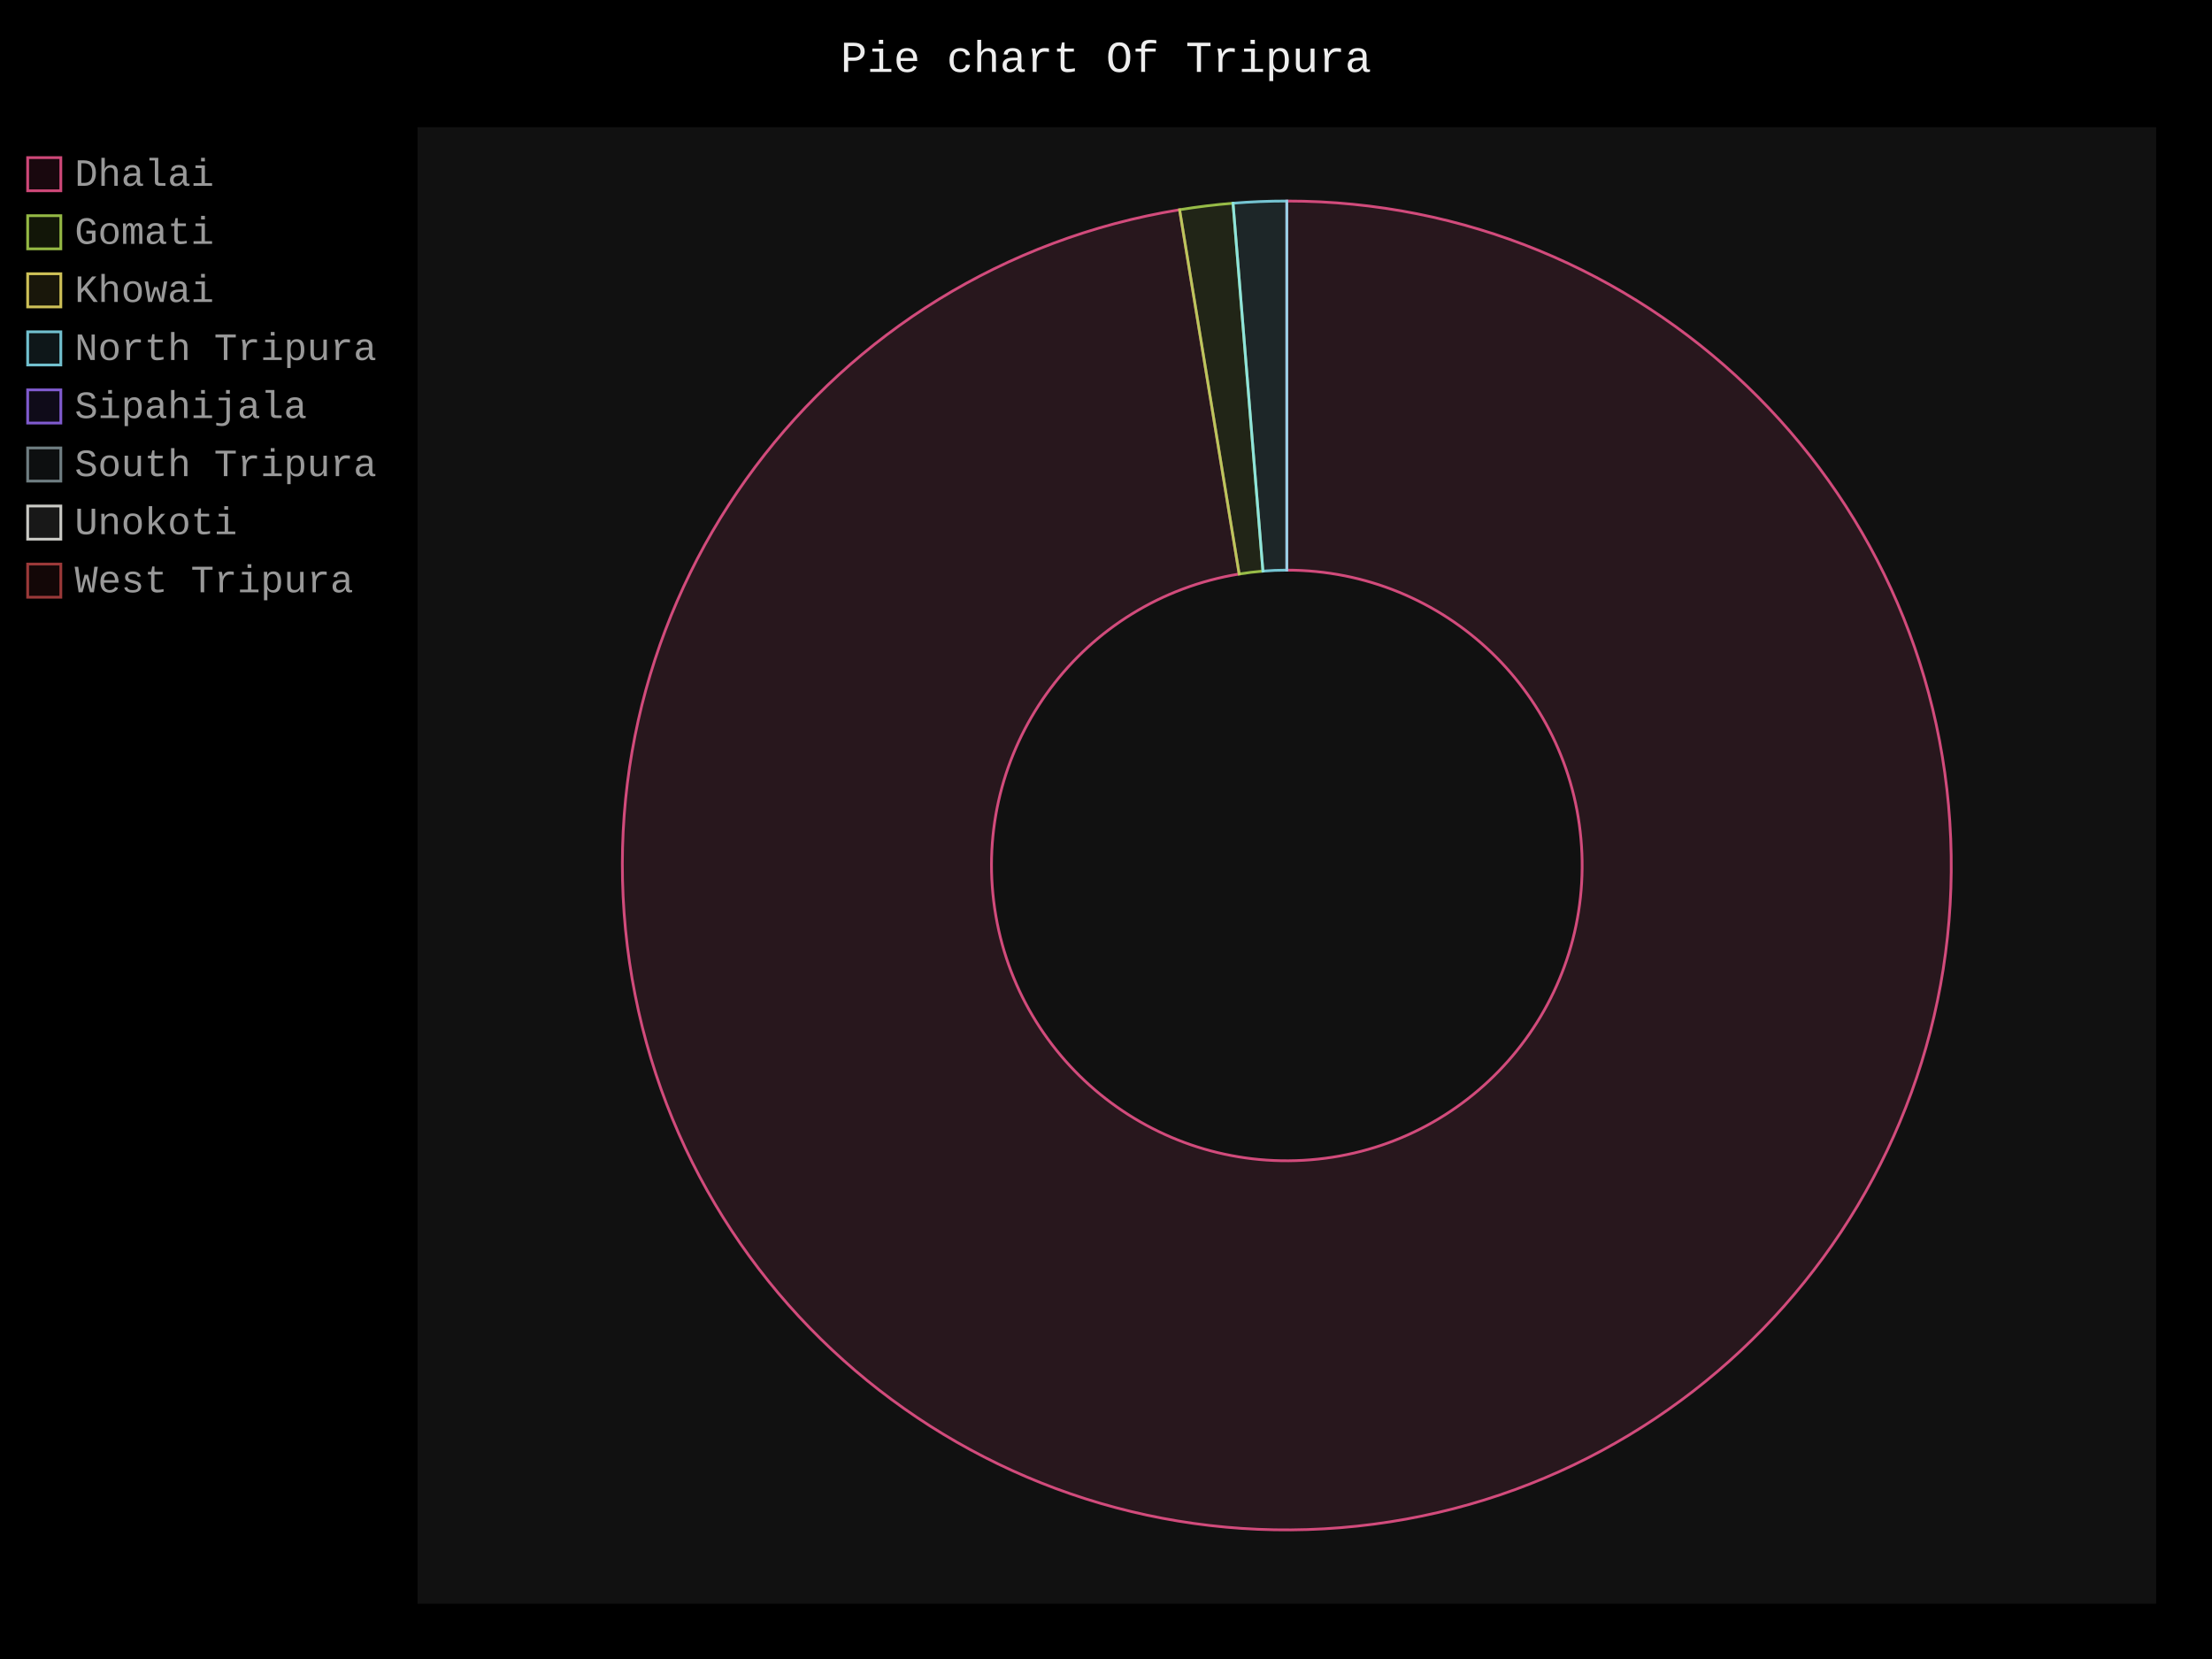
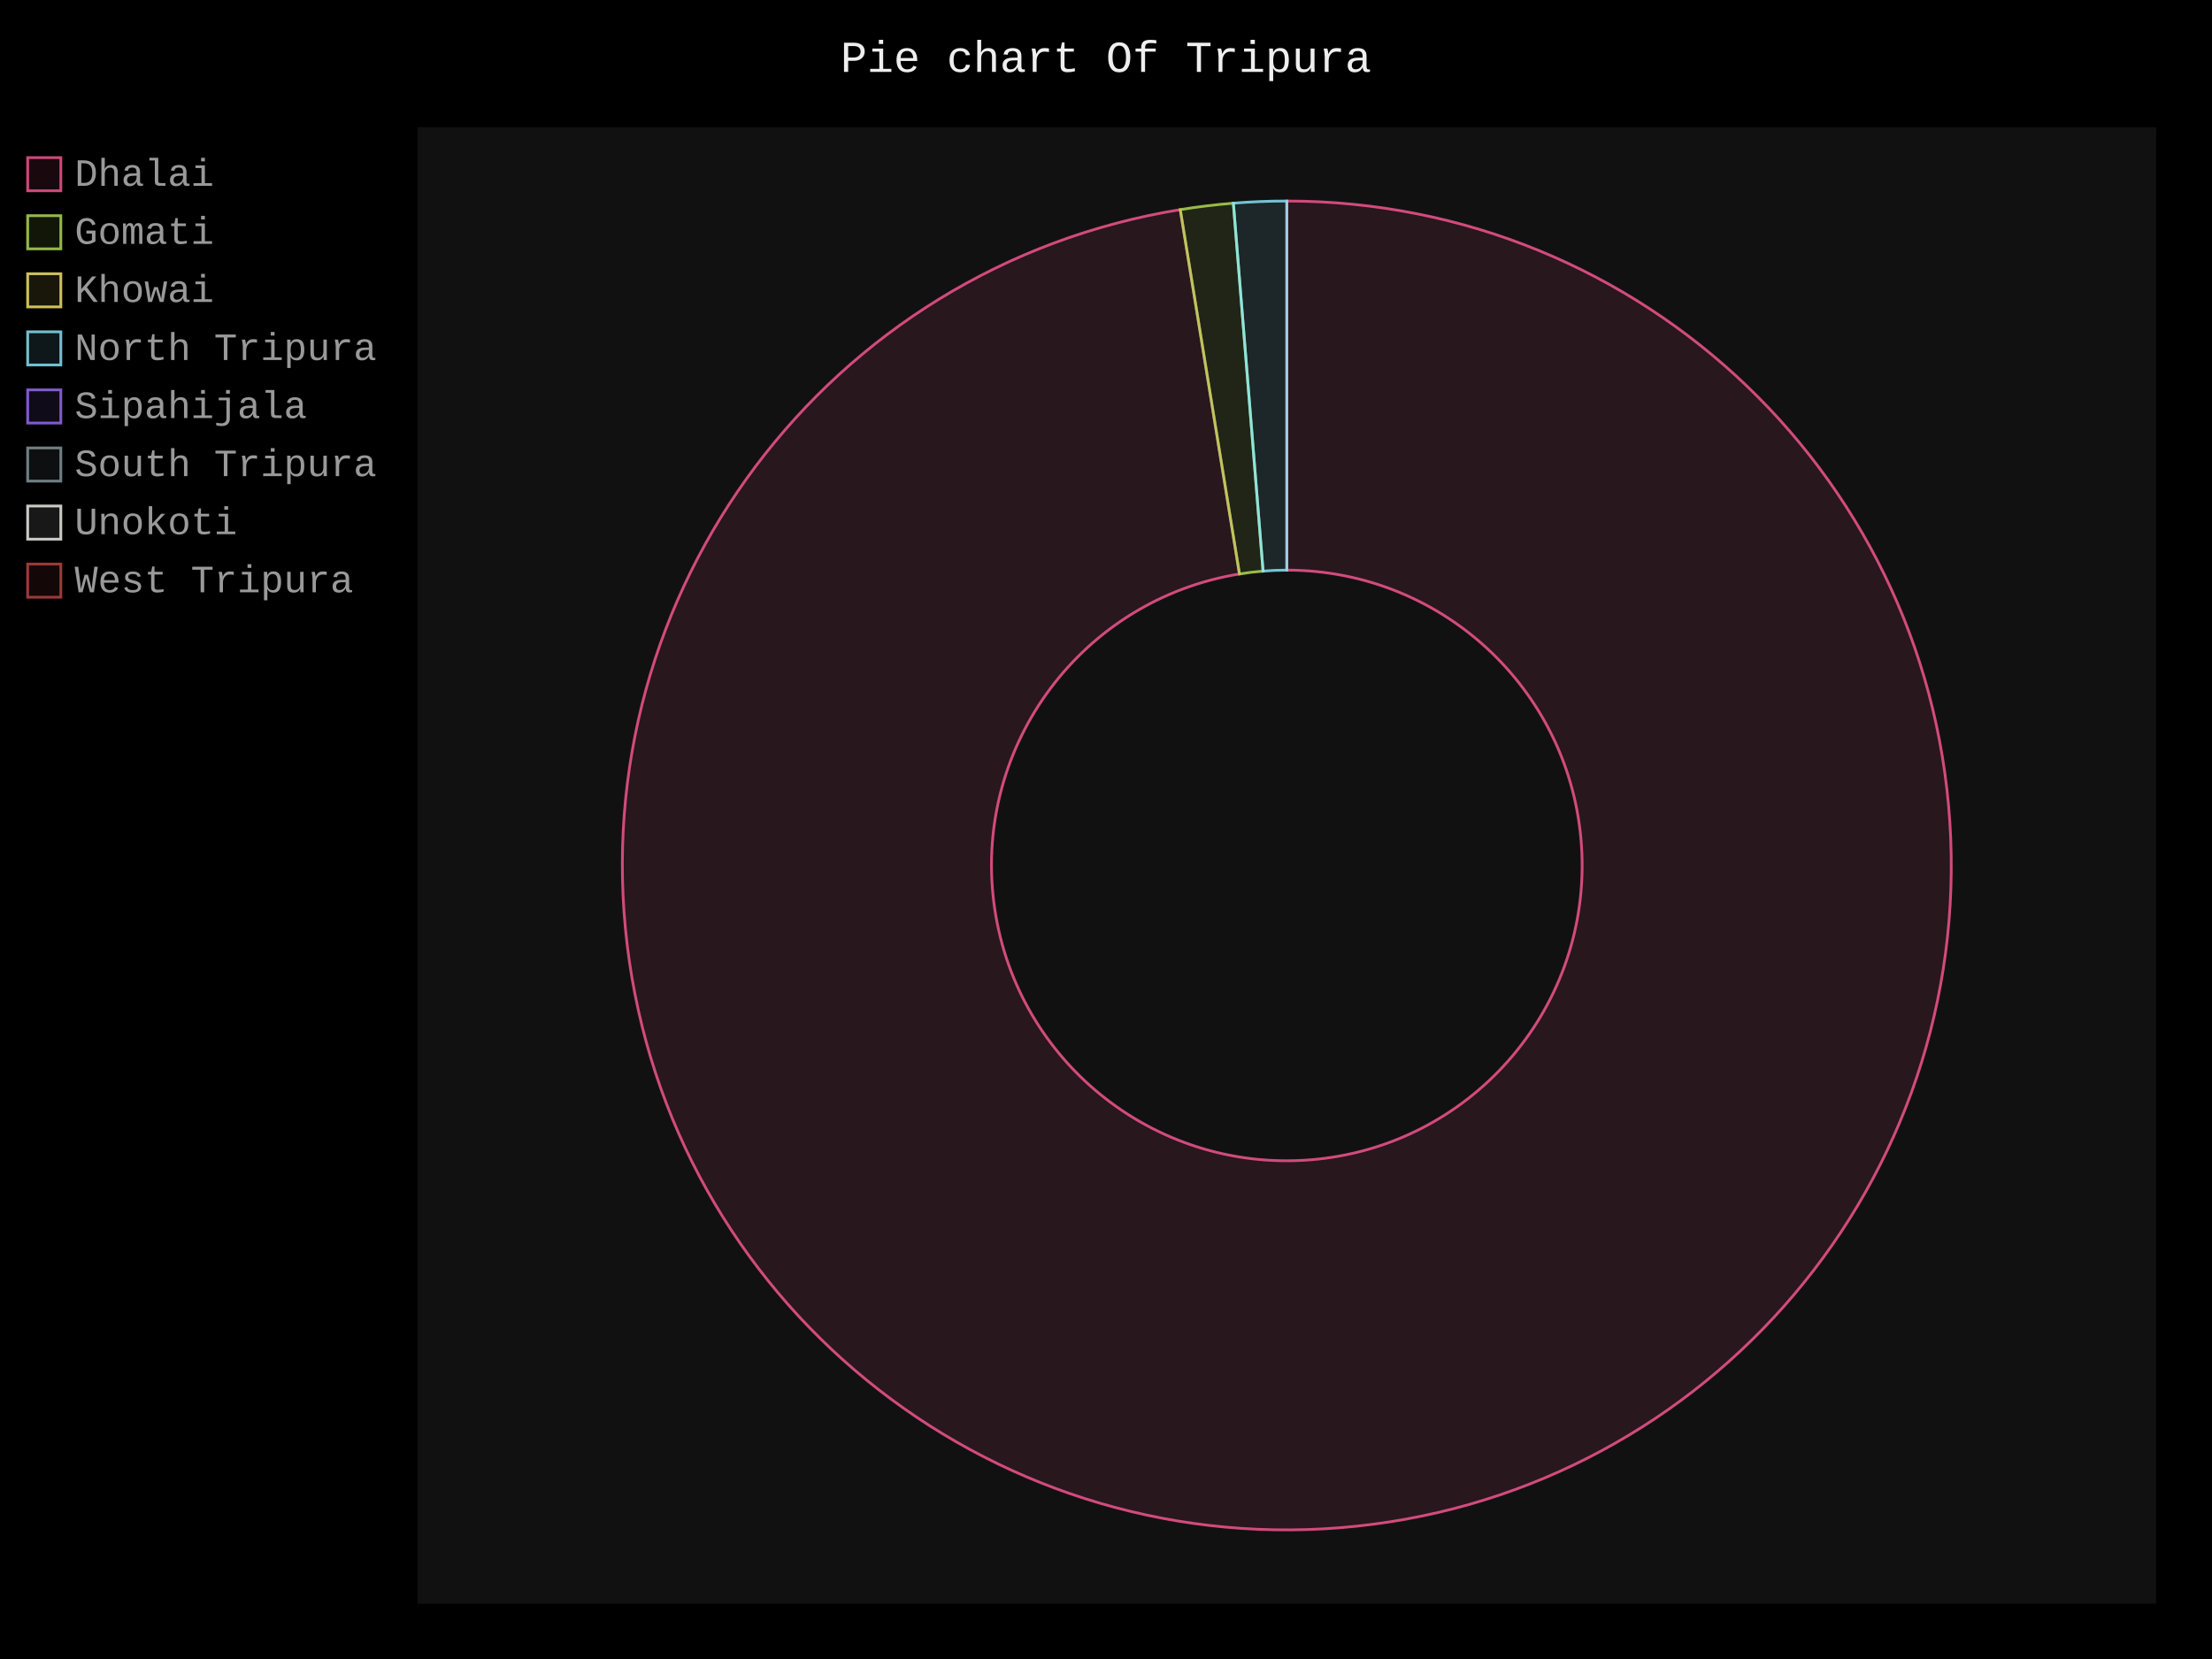
- <svg xmlns="http://www.w3.org/2000/svg" id="chart-9538b44c-dd96-48d4-af65-6031b024506c" class="pygal-chart" viewBox="0 0 800 600">
+ <svg xmlns="http://www.w3.org/2000/svg" id="chart-575caf88-8ced-4160-b553-3239c4d384a7" class="pygal-chart" viewBox="0 0 800 600">
  <defs>
-     <style type="text/css">#chart-9538b44c-dd96-48d4-af65-6031b024506c{-webkit-user-select:none;-webkit-font-smoothing:antialiased;font-family:Consolas,"Liberation Mono",Menlo,Courier,monospace}#chart-9538b44c-dd96-48d4-af65-6031b024506c .title{font-family:Consolas,"Liberation Mono",Menlo,Courier,monospace;font-size:16px}#chart-9538b44c-dd96-48d4-af65-6031b024506c .legends .legend text{font-family:Consolas,"Liberation Mono",Menlo,Courier,monospace;font-size:14px}#chart-9538b44c-dd96-48d4-af65-6031b024506c .axis text{font-family:Consolas,"Liberation Mono",Menlo,Courier,monospace;font-size:10px}#chart-9538b44c-dd96-48d4-af65-6031b024506c .axis text.major{font-family:Consolas,"Liberation Mono",Menlo,Courier,monospace;font-size:10px}#chart-9538b44c-dd96-48d4-af65-6031b024506c .text-overlay text.value{font-family:Consolas,"Liberation Mono",Menlo,Courier,monospace;font-size:16px}#chart-9538b44c-dd96-48d4-af65-6031b024506c .text-overlay text.label{font-family:Consolas,"Liberation Mono",Menlo,Courier,monospace;font-size:10px}#chart-9538b44c-dd96-48d4-af65-6031b024506c .tooltip{font-family:Consolas,"Liberation Mono",Menlo,Courier,monospace;font-size:14px}#chart-9538b44c-dd96-48d4-af65-6031b024506c text.no_data{font-family:Consolas,"Liberation Mono",Menlo,Courier,monospace;font-size:64px}
- #chart-9538b44c-dd96-48d4-af65-6031b024506c{background-color:black}#chart-9538b44c-dd96-48d4-af65-6031b024506c path,#chart-9538b44c-dd96-48d4-af65-6031b024506c line,#chart-9538b44c-dd96-48d4-af65-6031b024506c rect,#chart-9538b44c-dd96-48d4-af65-6031b024506c circle{-webkit-transition:1s ease-out;-moz-transition:1s ease-out;transition:1s ease-out}#chart-9538b44c-dd96-48d4-af65-6031b024506c .graph &gt; .background{fill:black}#chart-9538b44c-dd96-48d4-af65-6031b024506c .plot &gt; .background{fill:#111}#chart-9538b44c-dd96-48d4-af65-6031b024506c .graph{fill:#999}#chart-9538b44c-dd96-48d4-af65-6031b024506c text.no_data{fill:#eee}#chart-9538b44c-dd96-48d4-af65-6031b024506c .title{fill:#eee}#chart-9538b44c-dd96-48d4-af65-6031b024506c .legends .legend text{fill:#999}#chart-9538b44c-dd96-48d4-af65-6031b024506c .legends .legend:hover text{fill:#eee}#chart-9538b44c-dd96-48d4-af65-6031b024506c .axis .line{stroke:#eee}#chart-9538b44c-dd96-48d4-af65-6031b024506c .axis .guide.line{stroke:#555}#chart-9538b44c-dd96-48d4-af65-6031b024506c .axis .major.line{stroke:#999}#chart-9538b44c-dd96-48d4-af65-6031b024506c .axis text.major{fill:#eee}#chart-9538b44c-dd96-48d4-af65-6031b024506c .axis.y .guides:hover .guide.line,#chart-9538b44c-dd96-48d4-af65-6031b024506c .line-graph .axis.x .guides:hover .guide.line,#chart-9538b44c-dd96-48d4-af65-6031b024506c .stackedline-graph .axis.x .guides:hover .guide.line,#chart-9538b44c-dd96-48d4-af65-6031b024506c .xy-graph .axis.x .guides:hover .guide.line{stroke:#eee}#chart-9538b44c-dd96-48d4-af65-6031b024506c .axis .guides:hover text{fill:#eee}#chart-9538b44c-dd96-48d4-af65-6031b024506c .reactive{fill-opacity:.1;stroke-opacity:.8}#chart-9538b44c-dd96-48d4-af65-6031b024506c .ci{stroke:#999}#chart-9538b44c-dd96-48d4-af65-6031b024506c .reactive.active,#chart-9538b44c-dd96-48d4-af65-6031b024506c .active .reactive{fill-opacity:.75;stroke-opacity:.9;stroke-width:4}#chart-9538b44c-dd96-48d4-af65-6031b024506c .ci .reactive.active{stroke-width:1.5}#chart-9538b44c-dd96-48d4-af65-6031b024506c .series text{fill:#eee}#chart-9538b44c-dd96-48d4-af65-6031b024506c .tooltip rect{fill:#111;stroke:#eee;-webkit-transition:opacity 1s ease-out;-moz-transition:opacity 1s ease-out;transition:opacity 1s ease-out}#chart-9538b44c-dd96-48d4-af65-6031b024506c .tooltip .label{fill:#999}#chart-9538b44c-dd96-48d4-af65-6031b024506c .tooltip .label{fill:#999}#chart-9538b44c-dd96-48d4-af65-6031b024506c .tooltip .legend{font-size:.8em;fill:#555}#chart-9538b44c-dd96-48d4-af65-6031b024506c .tooltip .x_label{font-size:.6em;fill:#eee}#chart-9538b44c-dd96-48d4-af65-6031b024506c .tooltip .xlink{font-size:.5em;text-decoration:underline}#chart-9538b44c-dd96-48d4-af65-6031b024506c .tooltip .value{font-size:1.5em}#chart-9538b44c-dd96-48d4-af65-6031b024506c .bound{font-size:.5em}#chart-9538b44c-dd96-48d4-af65-6031b024506c .max-value{font-size:.75em;fill:#555}#chart-9538b44c-dd96-48d4-af65-6031b024506c .map-element{fill:#111;stroke:#555 !important}#chart-9538b44c-dd96-48d4-af65-6031b024506c .map-element .reactive{fill-opacity:inherit;stroke-opacity:inherit}#chart-9538b44c-dd96-48d4-af65-6031b024506c .color-0,#chart-9538b44c-dd96-48d4-af65-6031b024506c .color-0 a:visited{stroke:#ff5995;fill:#ff5995}#chart-9538b44c-dd96-48d4-af65-6031b024506c .color-1,#chart-9538b44c-dd96-48d4-af65-6031b024506c .color-1 a:visited{stroke:#b6e354;fill:#b6e354}#chart-9538b44c-dd96-48d4-af65-6031b024506c .color-2,#chart-9538b44c-dd96-48d4-af65-6031b024506c .color-2 a:visited{stroke:#feed6c;fill:#feed6c}#chart-9538b44c-dd96-48d4-af65-6031b024506c .color-3,#chart-9538b44c-dd96-48d4-af65-6031b024506c .color-3 a:visited{stroke:#8cedff;fill:#8cedff}#chart-9538b44c-dd96-48d4-af65-6031b024506c .color-4,#chart-9538b44c-dd96-48d4-af65-6031b024506c .color-4 a:visited{stroke:#9e6ffe;fill:#9e6ffe}#chart-9538b44c-dd96-48d4-af65-6031b024506c .color-5,#chart-9538b44c-dd96-48d4-af65-6031b024506c .color-5 a:visited{stroke:#899ca1;fill:#899ca1}#chart-9538b44c-dd96-48d4-af65-6031b024506c .color-6,#chart-9538b44c-dd96-48d4-af65-6031b024506c .color-6 a:visited{stroke:#f8f8f2;fill:#f8f8f2}#chart-9538b44c-dd96-48d4-af65-6031b024506c .color-7,#chart-9538b44c-dd96-48d4-af65-6031b024506c .color-7 a:visited{stroke:#bf4646;fill:#bf4646}#chart-9538b44c-dd96-48d4-af65-6031b024506c .text-overlay .color-0 text{fill:black}#chart-9538b44c-dd96-48d4-af65-6031b024506c .text-overlay .color-1 text{fill:black}#chart-9538b44c-dd96-48d4-af65-6031b024506c .text-overlay .color-2 text{fill:black}#chart-9538b44c-dd96-48d4-af65-6031b024506c .text-overlay .color-3 text{fill:black}#chart-9538b44c-dd96-48d4-af65-6031b024506c .text-overlay .color-4 text{fill:black}#chart-9538b44c-dd96-48d4-af65-6031b024506c .text-overlay .color-5 text{fill:black}#chart-9538b44c-dd96-48d4-af65-6031b024506c .text-overlay .color-6 text{fill:black}#chart-9538b44c-dd96-48d4-af65-6031b024506c .text-overlay .color-7 text{fill:black}
- #chart-9538b44c-dd96-48d4-af65-6031b024506c text.no_data{text-anchor:middle}#chart-9538b44c-dd96-48d4-af65-6031b024506c .guide.line{fill:none}#chart-9538b44c-dd96-48d4-af65-6031b024506c .centered{text-anchor:middle}#chart-9538b44c-dd96-48d4-af65-6031b024506c .title{text-anchor:middle}#chart-9538b44c-dd96-48d4-af65-6031b024506c .legends .legend text{fill-opacity:1}#chart-9538b44c-dd96-48d4-af65-6031b024506c .axis.x text{text-anchor:middle}#chart-9538b44c-dd96-48d4-af65-6031b024506c .axis.x:not(.web) text[transform]{text-anchor:start}#chart-9538b44c-dd96-48d4-af65-6031b024506c .axis.x:not(.web) text[transform].backwards{text-anchor:end}#chart-9538b44c-dd96-48d4-af65-6031b024506c .axis.y text{text-anchor:end}#chart-9538b44c-dd96-48d4-af65-6031b024506c .axis.y text[transform].backwards{text-anchor:start}#chart-9538b44c-dd96-48d4-af65-6031b024506c .axis.y2 text{text-anchor:start}#chart-9538b44c-dd96-48d4-af65-6031b024506c .axis.y2 text[transform].backwards{text-anchor:end}#chart-9538b44c-dd96-48d4-af65-6031b024506c .axis .guide.line{stroke-dasharray:4,4}#chart-9538b44c-dd96-48d4-af65-6031b024506c .axis .major.guide.line{stroke-dasharray:6,6}#chart-9538b44c-dd96-48d4-af65-6031b024506c .horizontal .axis.y .guide.line,#chart-9538b44c-dd96-48d4-af65-6031b024506c .horizontal .axis.y2 .guide.line,#chart-9538b44c-dd96-48d4-af65-6031b024506c .vertical .axis.x .guide.line{opacity:0}#chart-9538b44c-dd96-48d4-af65-6031b024506c .horizontal .axis.always_show .guide.line,#chart-9538b44c-dd96-48d4-af65-6031b024506c .vertical .axis.always_show .guide.line{opacity:1 !important}#chart-9538b44c-dd96-48d4-af65-6031b024506c .axis.y .guides:hover .guide.line,#chart-9538b44c-dd96-48d4-af65-6031b024506c .axis.y2 .guides:hover .guide.line,#chart-9538b44c-dd96-48d4-af65-6031b024506c .axis.x .guides:hover .guide.line{opacity:1}#chart-9538b44c-dd96-48d4-af65-6031b024506c .axis .guides:hover text{opacity:1}#chart-9538b44c-dd96-48d4-af65-6031b024506c .nofill{fill:none}#chart-9538b44c-dd96-48d4-af65-6031b024506c .subtle-fill{fill-opacity:.2}#chart-9538b44c-dd96-48d4-af65-6031b024506c .dot{stroke-width:1px;fill-opacity:1}#chart-9538b44c-dd96-48d4-af65-6031b024506c .dot.active{stroke-width:5px}#chart-9538b44c-dd96-48d4-af65-6031b024506c .dot.negative{fill:transparent}#chart-9538b44c-dd96-48d4-af65-6031b024506c text,#chart-9538b44c-dd96-48d4-af65-6031b024506c tspan{stroke:none !important}#chart-9538b44c-dd96-48d4-af65-6031b024506c .series text.active{opacity:1}#chart-9538b44c-dd96-48d4-af65-6031b024506c .tooltip rect{fill-opacity:.95;stroke-width:.5}#chart-9538b44c-dd96-48d4-af65-6031b024506c .tooltip text{fill-opacity:1}#chart-9538b44c-dd96-48d4-af65-6031b024506c .showable{visibility:hidden}#chart-9538b44c-dd96-48d4-af65-6031b024506c .showable.shown{visibility:visible}#chart-9538b44c-dd96-48d4-af65-6031b024506c .gauge-background{fill:rgba(229,229,229,1);stroke:none}#chart-9538b44c-dd96-48d4-af65-6031b024506c .bg-lines{stroke:black;stroke-width:2px}</style>
+     <style type="text/css">#chart-575caf88-8ced-4160-b553-3239c4d384a7{-webkit-user-select:none;-webkit-font-smoothing:antialiased;font-family:Consolas,"Liberation Mono",Menlo,Courier,monospace}#chart-575caf88-8ced-4160-b553-3239c4d384a7 .title{font-family:Consolas,"Liberation Mono",Menlo,Courier,monospace;font-size:16px}#chart-575caf88-8ced-4160-b553-3239c4d384a7 .legends .legend text{font-family:Consolas,"Liberation Mono",Menlo,Courier,monospace;font-size:14px}#chart-575caf88-8ced-4160-b553-3239c4d384a7 .axis text{font-family:Consolas,"Liberation Mono",Menlo,Courier,monospace;font-size:10px}#chart-575caf88-8ced-4160-b553-3239c4d384a7 .axis text.major{font-family:Consolas,"Liberation Mono",Menlo,Courier,monospace;font-size:10px}#chart-575caf88-8ced-4160-b553-3239c4d384a7 .text-overlay text.value{font-family:Consolas,"Liberation Mono",Menlo,Courier,monospace;font-size:16px}#chart-575caf88-8ced-4160-b553-3239c4d384a7 .text-overlay text.label{font-family:Consolas,"Liberation Mono",Menlo,Courier,monospace;font-size:10px}#chart-575caf88-8ced-4160-b553-3239c4d384a7 .tooltip{font-family:Consolas,"Liberation Mono",Menlo,Courier,monospace;font-size:14px}#chart-575caf88-8ced-4160-b553-3239c4d384a7 text.no_data{font-family:Consolas,"Liberation Mono",Menlo,Courier,monospace;font-size:64px}
+ #chart-575caf88-8ced-4160-b553-3239c4d384a7{background-color:black}#chart-575caf88-8ced-4160-b553-3239c4d384a7 path,#chart-575caf88-8ced-4160-b553-3239c4d384a7 line,#chart-575caf88-8ced-4160-b553-3239c4d384a7 rect,#chart-575caf88-8ced-4160-b553-3239c4d384a7 circle{-webkit-transition:1s ease-out;-moz-transition:1s ease-out;transition:1s ease-out}#chart-575caf88-8ced-4160-b553-3239c4d384a7 .graph &gt; .background{fill:black}#chart-575caf88-8ced-4160-b553-3239c4d384a7 .plot &gt; .background{fill:#111}#chart-575caf88-8ced-4160-b553-3239c4d384a7 .graph{fill:#999}#chart-575caf88-8ced-4160-b553-3239c4d384a7 text.no_data{fill:#eee}#chart-575caf88-8ced-4160-b553-3239c4d384a7 .title{fill:#eee}#chart-575caf88-8ced-4160-b553-3239c4d384a7 .legends .legend text{fill:#999}#chart-575caf88-8ced-4160-b553-3239c4d384a7 .legends .legend:hover text{fill:#eee}#chart-575caf88-8ced-4160-b553-3239c4d384a7 .axis .line{stroke:#eee}#chart-575caf88-8ced-4160-b553-3239c4d384a7 .axis .guide.line{stroke:#555}#chart-575caf88-8ced-4160-b553-3239c4d384a7 .axis .major.line{stroke:#999}#chart-575caf88-8ced-4160-b553-3239c4d384a7 .axis text.major{fill:#eee}#chart-575caf88-8ced-4160-b553-3239c4d384a7 .axis.y .guides:hover .guide.line,#chart-575caf88-8ced-4160-b553-3239c4d384a7 .line-graph .axis.x .guides:hover .guide.line,#chart-575caf88-8ced-4160-b553-3239c4d384a7 .stackedline-graph .axis.x .guides:hover .guide.line,#chart-575caf88-8ced-4160-b553-3239c4d384a7 .xy-graph .axis.x .guides:hover .guide.line{stroke:#eee}#chart-575caf88-8ced-4160-b553-3239c4d384a7 .axis .guides:hover text{fill:#eee}#chart-575caf88-8ced-4160-b553-3239c4d384a7 .reactive{fill-opacity:.1;stroke-opacity:.8}#chart-575caf88-8ced-4160-b553-3239c4d384a7 .ci{stroke:#999}#chart-575caf88-8ced-4160-b553-3239c4d384a7 .reactive.active,#chart-575caf88-8ced-4160-b553-3239c4d384a7 .active .reactive{fill-opacity:.75;stroke-opacity:.9;stroke-width:4}#chart-575caf88-8ced-4160-b553-3239c4d384a7 .ci .reactive.active{stroke-width:1.5}#chart-575caf88-8ced-4160-b553-3239c4d384a7 .series text{fill:#eee}#chart-575caf88-8ced-4160-b553-3239c4d384a7 .tooltip rect{fill:#111;stroke:#eee;-webkit-transition:opacity 1s ease-out;-moz-transition:opacity 1s ease-out;transition:opacity 1s ease-out}#chart-575caf88-8ced-4160-b553-3239c4d384a7 .tooltip .label{fill:#999}#chart-575caf88-8ced-4160-b553-3239c4d384a7 .tooltip .label{fill:#999}#chart-575caf88-8ced-4160-b553-3239c4d384a7 .tooltip .legend{font-size:.8em;fill:#555}#chart-575caf88-8ced-4160-b553-3239c4d384a7 .tooltip .x_label{font-size:.6em;fill:#eee}#chart-575caf88-8ced-4160-b553-3239c4d384a7 .tooltip .xlink{font-size:.5em;text-decoration:underline}#chart-575caf88-8ced-4160-b553-3239c4d384a7 .tooltip .value{font-size:1.5em}#chart-575caf88-8ced-4160-b553-3239c4d384a7 .bound{font-size:.5em}#chart-575caf88-8ced-4160-b553-3239c4d384a7 .max-value{font-size:.75em;fill:#555}#chart-575caf88-8ced-4160-b553-3239c4d384a7 .map-element{fill:#111;stroke:#555 !important}#chart-575caf88-8ced-4160-b553-3239c4d384a7 .map-element .reactive{fill-opacity:inherit;stroke-opacity:inherit}#chart-575caf88-8ced-4160-b553-3239c4d384a7 .color-0,#chart-575caf88-8ced-4160-b553-3239c4d384a7 .color-0 a:visited{stroke:#ff5995;fill:#ff5995}#chart-575caf88-8ced-4160-b553-3239c4d384a7 .color-1,#chart-575caf88-8ced-4160-b553-3239c4d384a7 .color-1 a:visited{stroke:#b6e354;fill:#b6e354}#chart-575caf88-8ced-4160-b553-3239c4d384a7 .color-2,#chart-575caf88-8ced-4160-b553-3239c4d384a7 .color-2 a:visited{stroke:#feed6c;fill:#feed6c}#chart-575caf88-8ced-4160-b553-3239c4d384a7 .color-3,#chart-575caf88-8ced-4160-b553-3239c4d384a7 .color-3 a:visited{stroke:#8cedff;fill:#8cedff}#chart-575caf88-8ced-4160-b553-3239c4d384a7 .color-4,#chart-575caf88-8ced-4160-b553-3239c4d384a7 .color-4 a:visited{stroke:#9e6ffe;fill:#9e6ffe}#chart-575caf88-8ced-4160-b553-3239c4d384a7 .color-5,#chart-575caf88-8ced-4160-b553-3239c4d384a7 .color-5 a:visited{stroke:#899ca1;fill:#899ca1}#chart-575caf88-8ced-4160-b553-3239c4d384a7 .color-6,#chart-575caf88-8ced-4160-b553-3239c4d384a7 .color-6 a:visited{stroke:#f8f8f2;fill:#f8f8f2}#chart-575caf88-8ced-4160-b553-3239c4d384a7 .color-7,#chart-575caf88-8ced-4160-b553-3239c4d384a7 .color-7 a:visited{stroke:#bf4646;fill:#bf4646}#chart-575caf88-8ced-4160-b553-3239c4d384a7 .text-overlay .color-0 text{fill:black}#chart-575caf88-8ced-4160-b553-3239c4d384a7 .text-overlay .color-1 text{fill:black}#chart-575caf88-8ced-4160-b553-3239c4d384a7 .text-overlay .color-2 text{fill:black}#chart-575caf88-8ced-4160-b553-3239c4d384a7 .text-overlay .color-3 text{fill:black}#chart-575caf88-8ced-4160-b553-3239c4d384a7 .text-overlay .color-4 text{fill:black}#chart-575caf88-8ced-4160-b553-3239c4d384a7 .text-overlay .color-5 text{fill:black}#chart-575caf88-8ced-4160-b553-3239c4d384a7 .text-overlay .color-6 text{fill:black}#chart-575caf88-8ced-4160-b553-3239c4d384a7 .text-overlay .color-7 text{fill:black}
+ #chart-575caf88-8ced-4160-b553-3239c4d384a7 text.no_data{text-anchor:middle}#chart-575caf88-8ced-4160-b553-3239c4d384a7 .guide.line{fill:none}#chart-575caf88-8ced-4160-b553-3239c4d384a7 .centered{text-anchor:middle}#chart-575caf88-8ced-4160-b553-3239c4d384a7 .title{text-anchor:middle}#chart-575caf88-8ced-4160-b553-3239c4d384a7 .legends .legend text{fill-opacity:1}#chart-575caf88-8ced-4160-b553-3239c4d384a7 .axis.x text{text-anchor:middle}#chart-575caf88-8ced-4160-b553-3239c4d384a7 .axis.x:not(.web) text[transform]{text-anchor:start}#chart-575caf88-8ced-4160-b553-3239c4d384a7 .axis.x:not(.web) text[transform].backwards{text-anchor:end}#chart-575caf88-8ced-4160-b553-3239c4d384a7 .axis.y text{text-anchor:end}#chart-575caf88-8ced-4160-b553-3239c4d384a7 .axis.y text[transform].backwards{text-anchor:start}#chart-575caf88-8ced-4160-b553-3239c4d384a7 .axis.y2 text{text-anchor:start}#chart-575caf88-8ced-4160-b553-3239c4d384a7 .axis.y2 text[transform].backwards{text-anchor:end}#chart-575caf88-8ced-4160-b553-3239c4d384a7 .axis .guide.line{stroke-dasharray:4,4}#chart-575caf88-8ced-4160-b553-3239c4d384a7 .axis .major.guide.line{stroke-dasharray:6,6}#chart-575caf88-8ced-4160-b553-3239c4d384a7 .horizontal .axis.y .guide.line,#chart-575caf88-8ced-4160-b553-3239c4d384a7 .horizontal .axis.y2 .guide.line,#chart-575caf88-8ced-4160-b553-3239c4d384a7 .vertical .axis.x .guide.line{opacity:0}#chart-575caf88-8ced-4160-b553-3239c4d384a7 .horizontal .axis.always_show .guide.line,#chart-575caf88-8ced-4160-b553-3239c4d384a7 .vertical .axis.always_show .guide.line{opacity:1 !important}#chart-575caf88-8ced-4160-b553-3239c4d384a7 .axis.y .guides:hover .guide.line,#chart-575caf88-8ced-4160-b553-3239c4d384a7 .axis.y2 .guides:hover .guide.line,#chart-575caf88-8ced-4160-b553-3239c4d384a7 .axis.x .guides:hover .guide.line{opacity:1}#chart-575caf88-8ced-4160-b553-3239c4d384a7 .axis .guides:hover text{opacity:1}#chart-575caf88-8ced-4160-b553-3239c4d384a7 .nofill{fill:none}#chart-575caf88-8ced-4160-b553-3239c4d384a7 .subtle-fill{fill-opacity:.2}#chart-575caf88-8ced-4160-b553-3239c4d384a7 .dot{stroke-width:1px;fill-opacity:1}#chart-575caf88-8ced-4160-b553-3239c4d384a7 .dot.active{stroke-width:5px}#chart-575caf88-8ced-4160-b553-3239c4d384a7 .dot.negative{fill:transparent}#chart-575caf88-8ced-4160-b553-3239c4d384a7 text,#chart-575caf88-8ced-4160-b553-3239c4d384a7 tspan{stroke:none !important}#chart-575caf88-8ced-4160-b553-3239c4d384a7 .series text.active{opacity:1}#chart-575caf88-8ced-4160-b553-3239c4d384a7 .tooltip rect{fill-opacity:.95;stroke-width:.5}#chart-575caf88-8ced-4160-b553-3239c4d384a7 .tooltip text{fill-opacity:1}#chart-575caf88-8ced-4160-b553-3239c4d384a7 .showable{visibility:hidden}#chart-575caf88-8ced-4160-b553-3239c4d384a7 .showable.shown{visibility:visible}#chart-575caf88-8ced-4160-b553-3239c4d384a7 .gauge-background{fill:rgba(229,229,229,1);stroke:none}#chart-575caf88-8ced-4160-b553-3239c4d384a7 .bg-lines{stroke:black;stroke-width:2px}</style>
  </defs>
  <g class="graph pie-graph vertical">
    <rect class="background" height="600" width="800" x="0" y="0" />
    <g class="plot" transform="translate(151, 46)">
      <rect class="background" height="534" width="628.8" x="0" y="0" />
      <g class="series serie-0 color-0">
        <g class="slices">
          <g class="slice">
-             <path class="slice reactive tooltip-trigger" d="M314.4 26.7 A240.3 240.3 0 1 1 275.607 29.852 L297.159 161.601 A106.8 106.8 0 1 0 314.4 160.2 z" />
+             <path class="slice reactive tooltip-trigger" d="M314.4 26.7 A240.3 240.3 0 1 1 275.853 29.812 L297.268 161.583 A106.8 106.8 0 1 0 314.4 160.2 z" />
          </g>
        </g>
      </g>
      <g class="series serie-1 color-1">
        <g class="slices">
          <g class="slice">
-             <path class="slice reactive tooltip-trigger" d="M275.607 29.852 A240.3 240.3 0 0 1 294.939 27.489 L305.751 160.551 A106.8 106.8 0 0 0 297.159 161.601 z" />
+             <path class="slice reactive tooltip-trigger" d="M275.853 29.812 A240.3 240.3 0 0 1 295.064 27.479 L305.806 160.546 A106.8 106.8 0 0 0 297.268 161.583 z" />
          </g>
        </g>
      </g>
      <g class="series serie-2 color-2">
        <g class="slices">
          <g class="slice" />
        </g>
      </g>
      <g class="series serie-3 color-3">
        <g class="slices">
          <g class="slice">
-             <path class="slice reactive tooltip-trigger" d="M294.939 27.489 A240.3 240.3 0 0 1 314.4 26.7 L314.4 160.2 A106.8 106.8 0 0 0 305.751 160.551 z" />
+             <path class="slice reactive tooltip-trigger" d="M295.064 27.479 A240.3 240.3 0 0 1 314.4 26.7 L314.4 160.2 A106.8 106.8 0 0 0 305.806 160.546 z" />
          </g>
        </g>
      </g>
      <g class="series serie-4 color-4">
        <g class="slices">
          <g class="slice" />
        </g>
      </g>
      <g class="series serie-5 color-5">
        <g class="slices">
          <g class="slice" />
        </g>
      </g>
      <g class="series serie-6 color-6">
        <g class="slices">
          <g class="slice" />
        </g>
      </g>
      <g class="series serie-7 color-7">
        <g class="slices">
          <g class="slice" />
        </g>
      </g>
    </g>
    <g class="titles">
      <text class="title plot_title" x="400.0" y="26">Pie chart Of Tripura</text>
    </g>
    <g class="plot overlay" transform="translate(151, 46)">
      <g class="series serie-0 color-0" />
      <g class="series serie-1 color-1" />
      <g class="series serie-2 color-2" />
      <g class="series serie-3 color-3" />
      <g class="series serie-4 color-4" />
      <g class="series serie-5 color-5" />
      <g class="series serie-6 color-6" />
      <g class="series serie-7 color-7" />
    </g>
    <g class="plot text-overlay" transform="translate(151, 46)">
      <g class="series serie-0 color-0" />
      <g class="series serie-1 color-1" />
      <g class="series serie-2 color-2" />
      <g class="series serie-3 color-3" />
      <g class="series serie-4 color-4" />
      <g class="series serie-5 color-5" />
      <g class="series serie-6 color-6" />
      <g class="series serie-7 color-7" />
    </g>
    <g class="plot tooltip-overlay" transform="translate(151, 46)">
      <g class="tooltip" style="opacity: 0" transform="translate(0 0)">
        <rect class="tooltip-box" height="0" rx="0" ry="0" width="0" />
        <g class="text" />
      </g>
    </g>
    <g class="legends" transform="translate(10, 56)">
      <g class="legend reactive activate-serie" id="activate-serie-0">
        <rect class="color-0 reactive" height="12" width="12" x="0.0" y="1.0" />
        <text x="17.0" y="11.2">Dhalai</text>
      </g>
      <g class="legend reactive activate-serie" id="activate-serie-1">
        <rect class="color-1 reactive" height="12" width="12" x="0.0" y="22.0" />
        <text x="17.0" y="32.2">Gomati</text>
      </g>
      <g class="legend reactive activate-serie" id="activate-serie-2">
        <rect class="color-2 reactive" height="12" width="12" x="0.0" y="43.0" />
        <text x="17.0" y="53.2">Khowai</text>
      </g>
      <g class="legend reactive activate-serie" id="activate-serie-3">
        <rect class="color-3 reactive" height="12" width="12" x="0.0" y="64.0" />
        <text x="17.0" y="74.2">North Tripura</text>
      </g>
      <g class="legend reactive activate-serie" id="activate-serie-4">
        <rect class="color-4 reactive" height="12" width="12" x="0.0" y="85.0" />
        <text x="17.0" y="95.2">Sipahijala</text>
      </g>
      <g class="legend reactive activate-serie" id="activate-serie-5">
        <rect class="color-5 reactive" height="12" width="12" x="0.0" y="106.0" />
        <text x="17.0" y="116.2">South Tripura</text>
      </g>
      <g class="legend reactive activate-serie" id="activate-serie-6">
        <rect class="color-6 reactive" height="12" width="12" x="0.0" y="127.0" />
        <text x="17.0" y="137.2">Unokoti</text>
      </g>
      <g class="legend reactive activate-serie" id="activate-serie-7">
        <rect class="color-7 reactive" height="12" width="12" x="0.0" y="148.0" />
        <text x="17.0" y="158.2">West Tripura</text>
      </g>
    </g>
    <g class="legends" transform="translate(790, 56)" />
  </g>
</svg>
